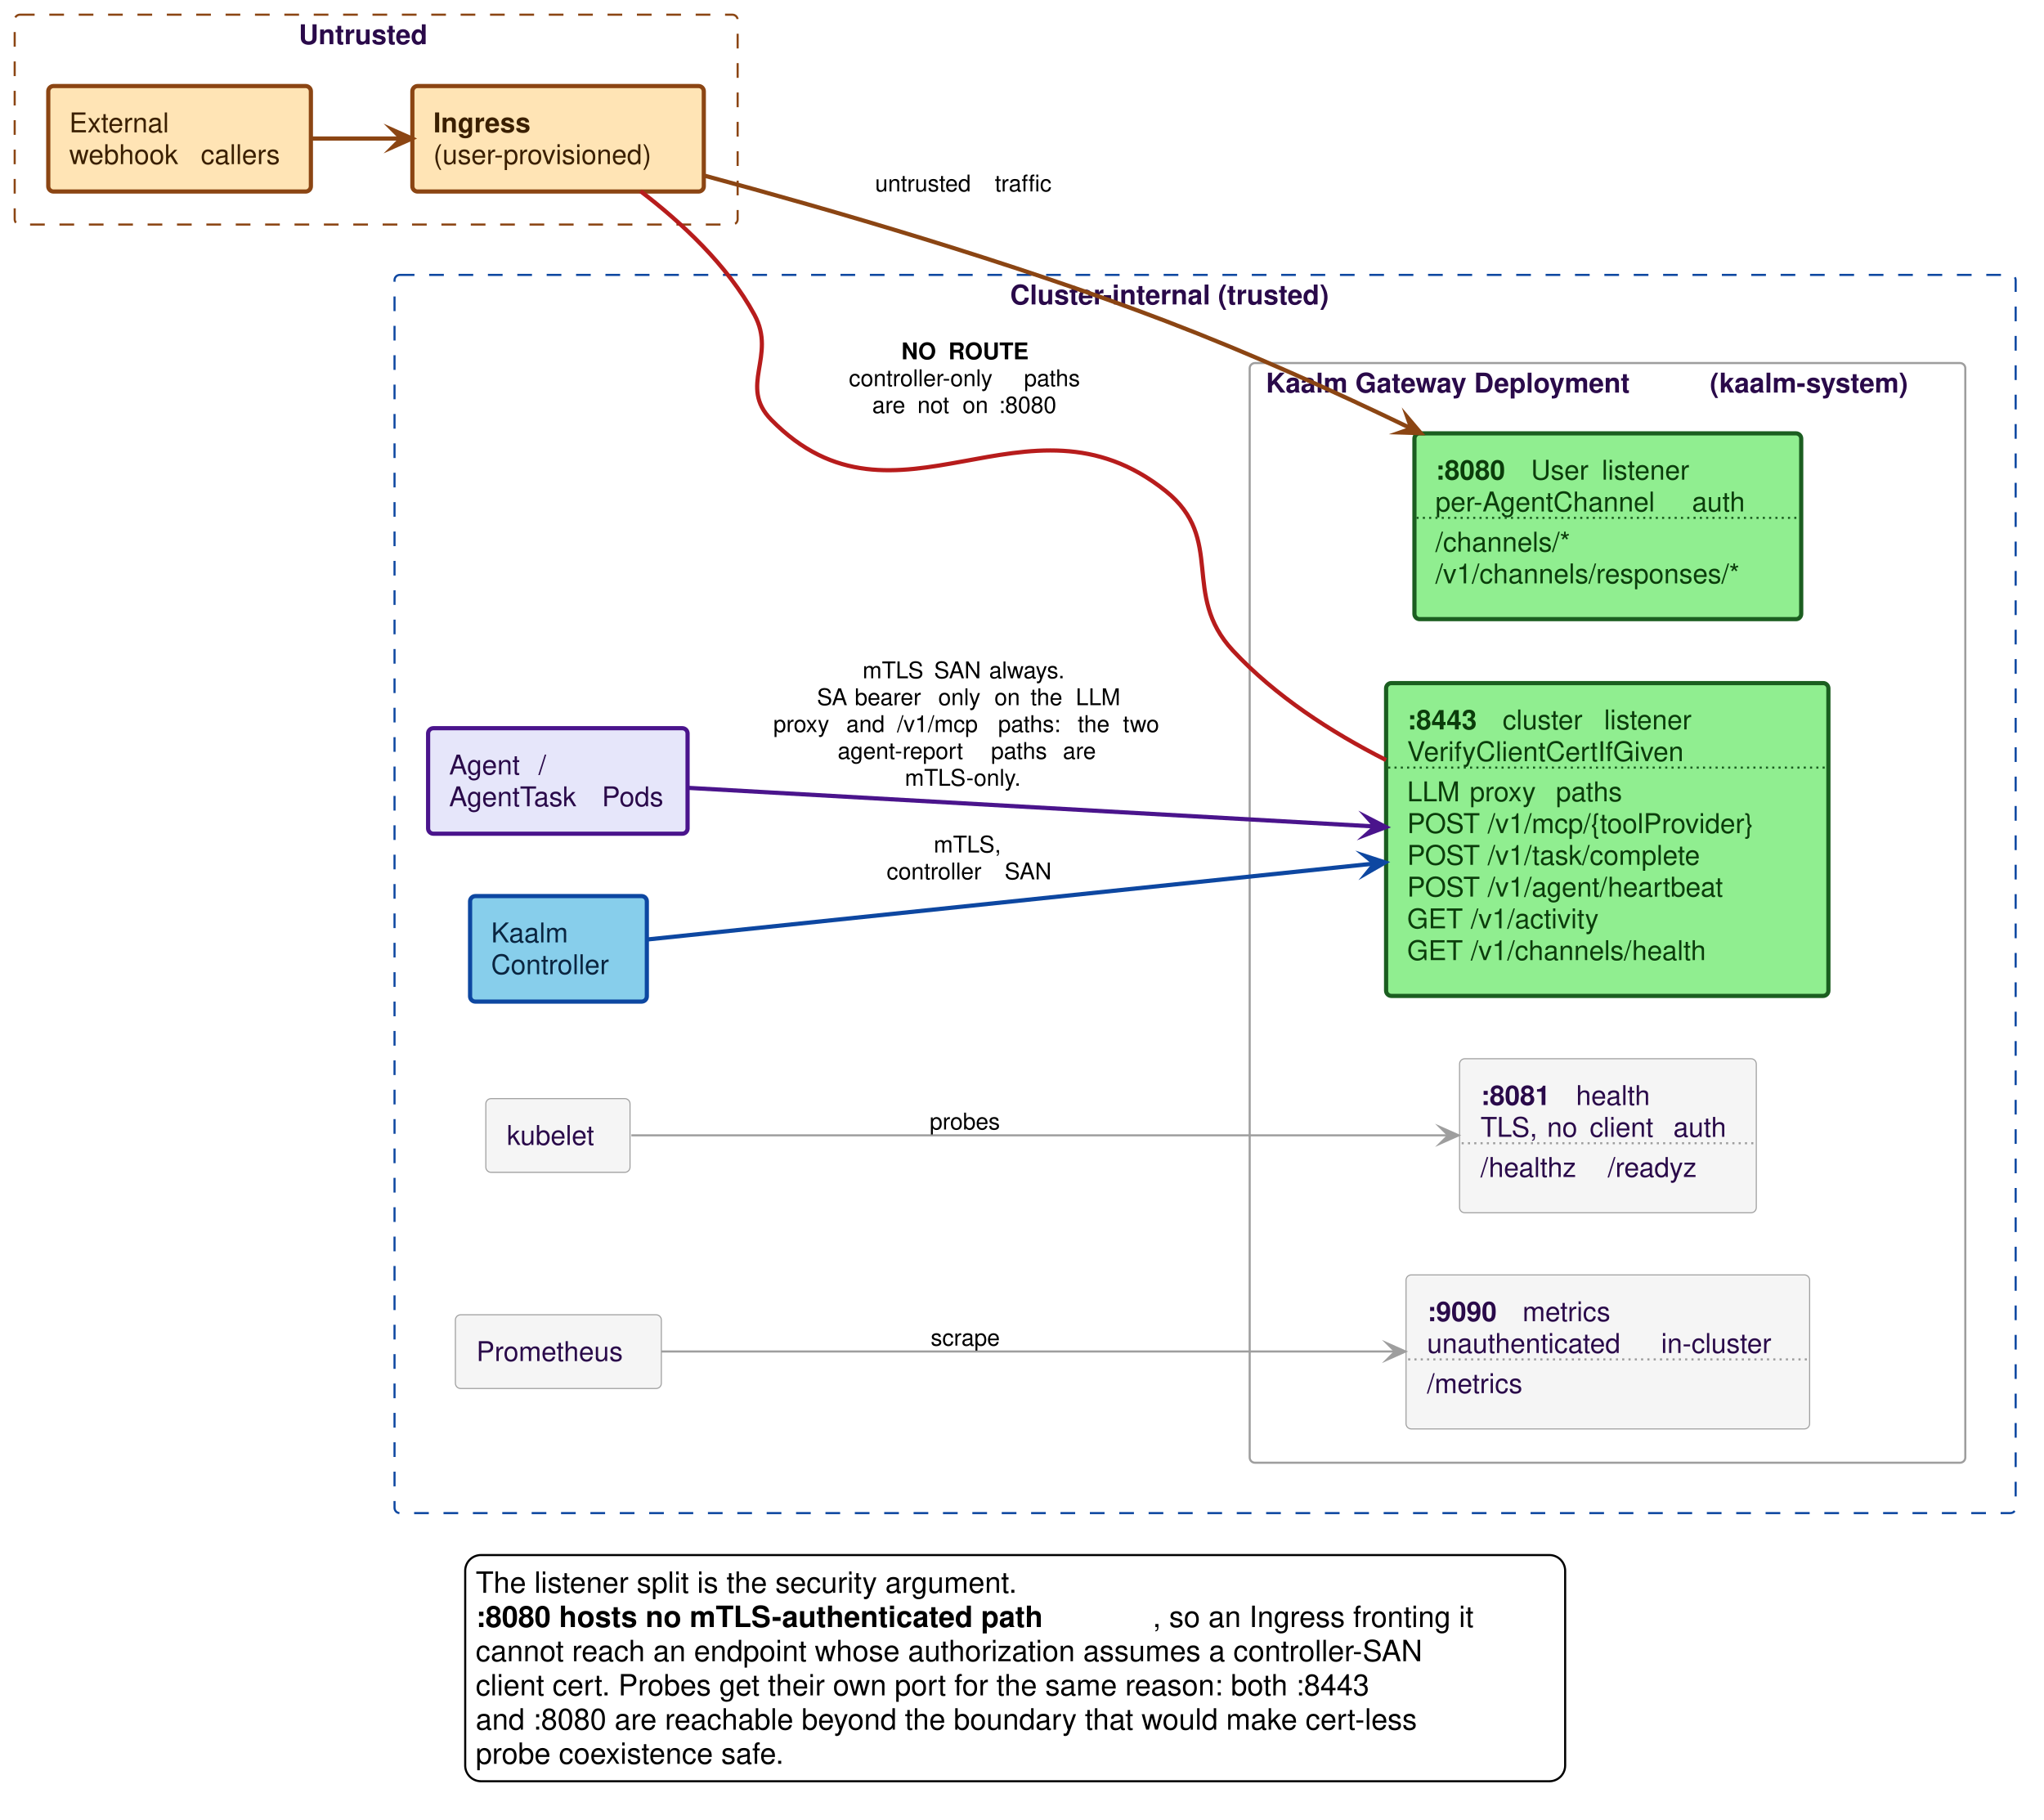
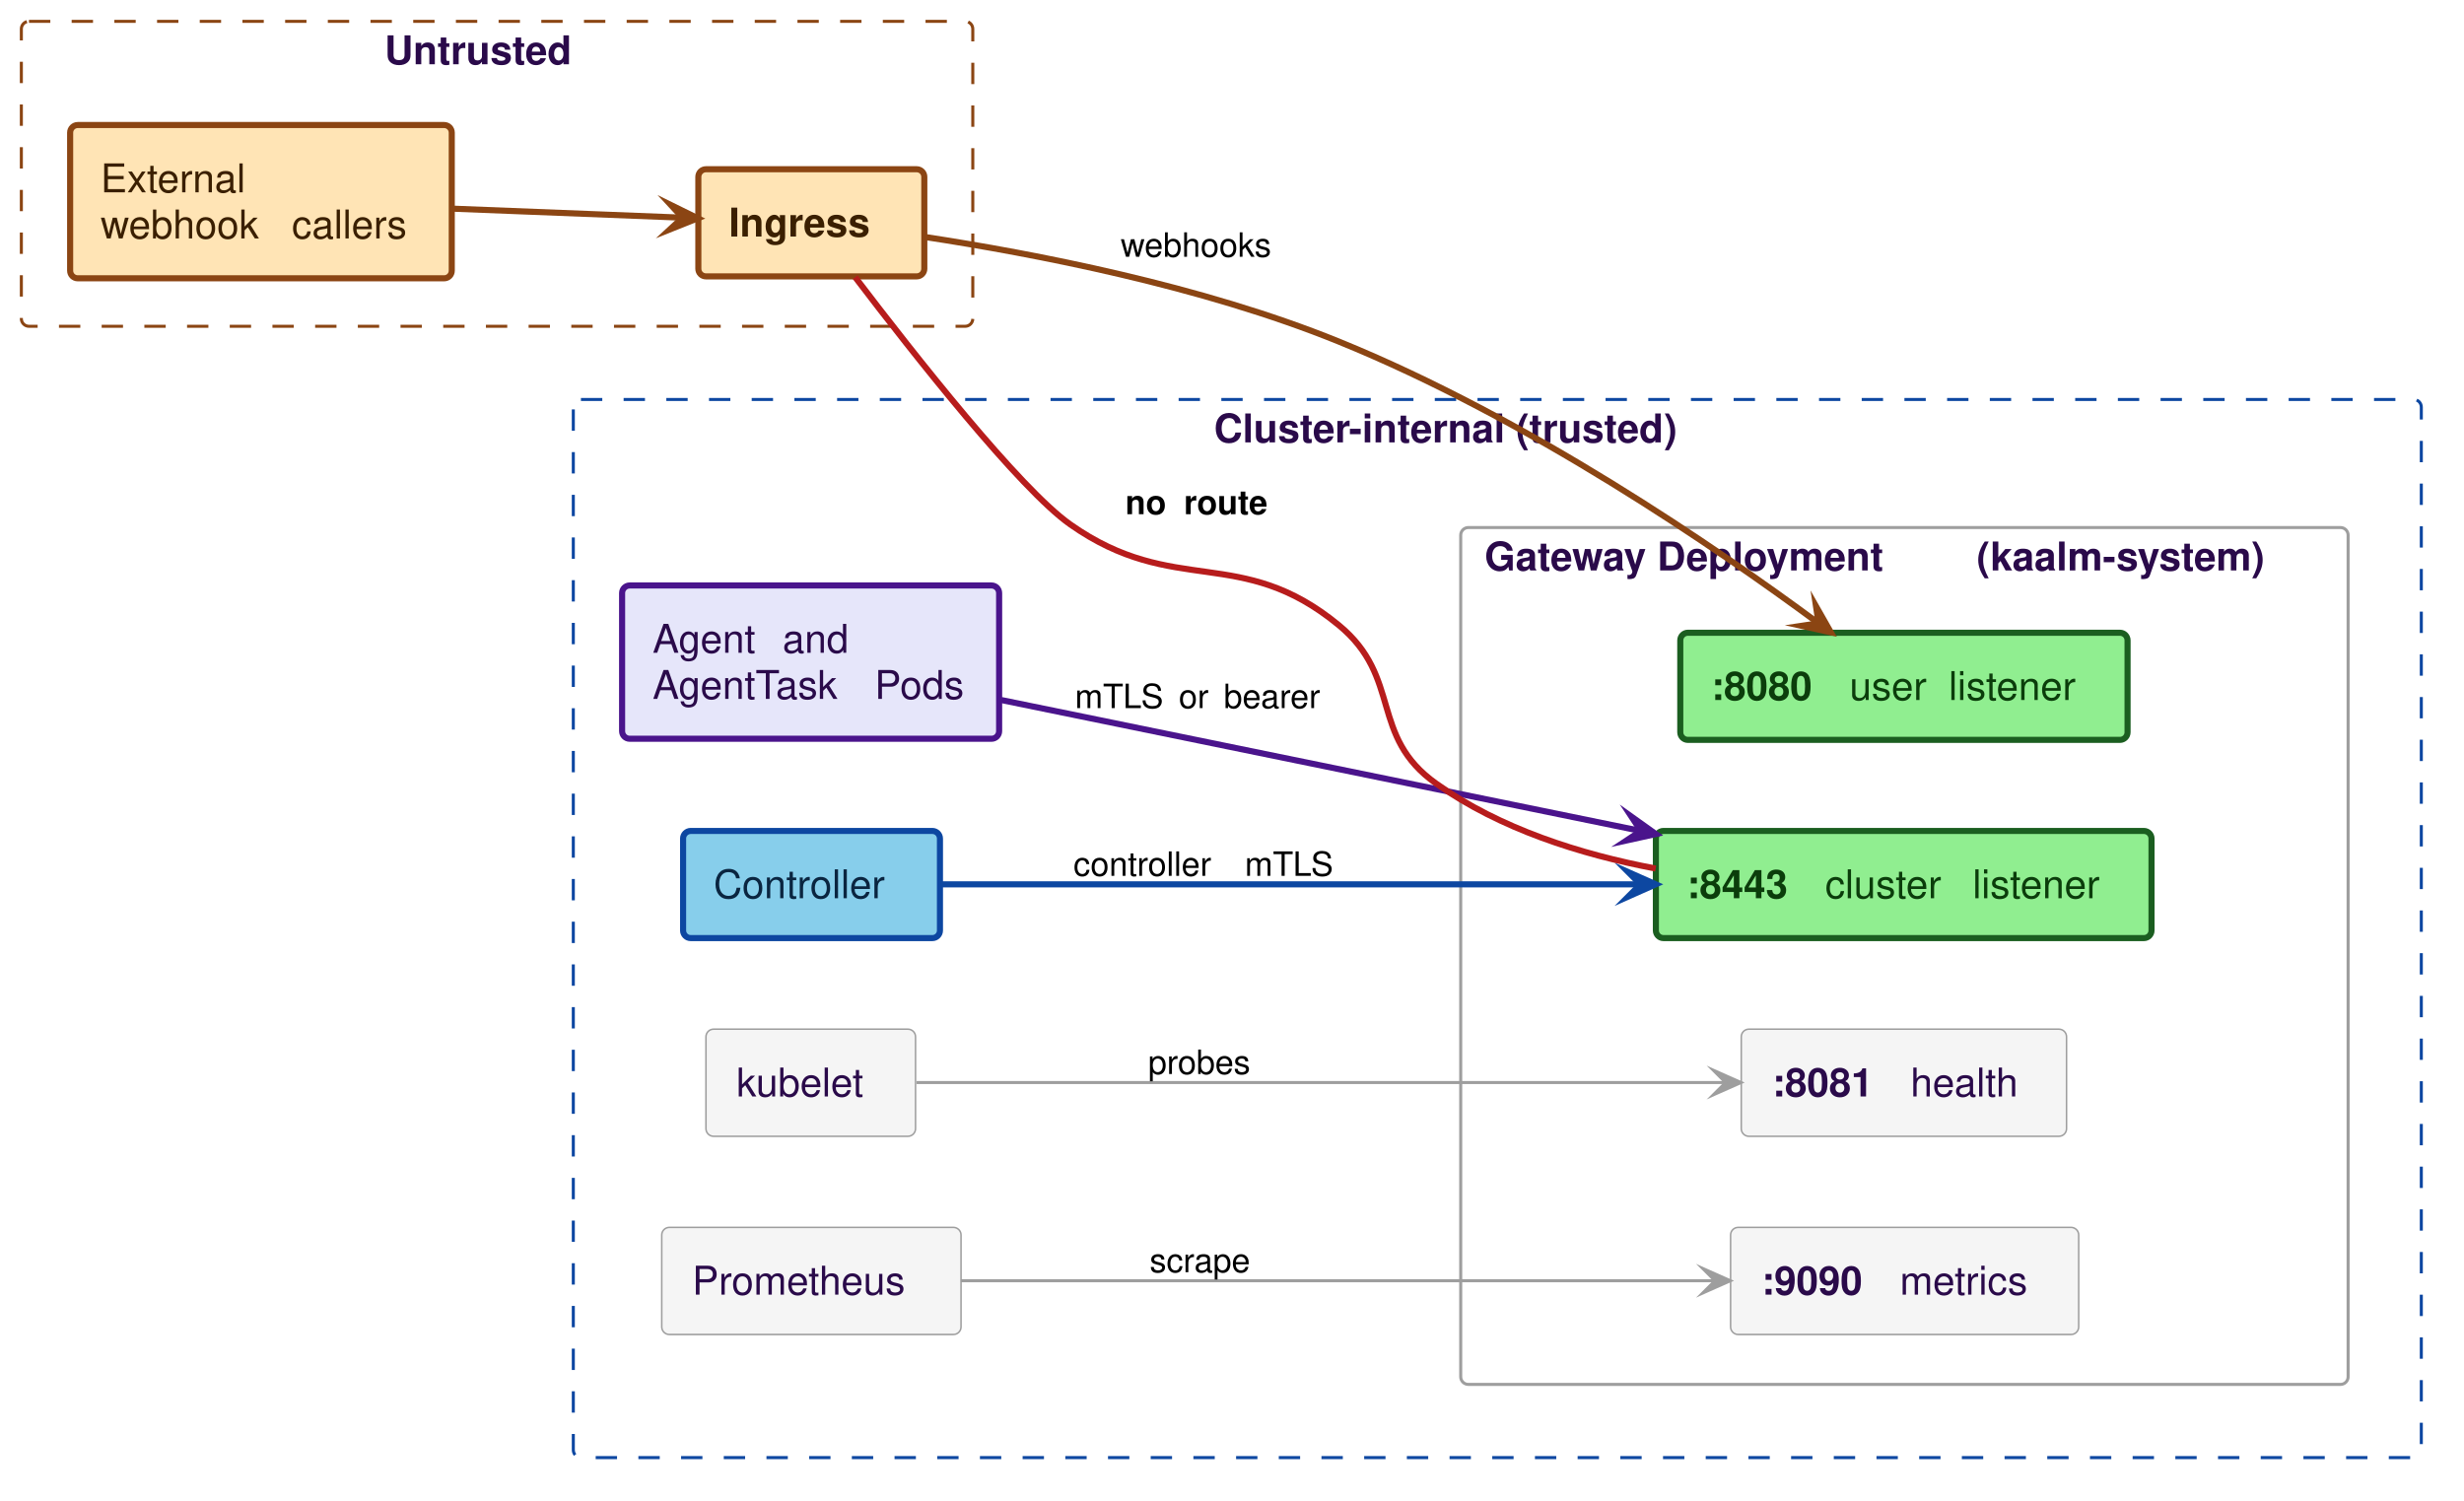
- <svg xmlns="http://www.w3.org/2000/svg" contentStyleType="text/css" data-diagram-type="DESCRIPTION" height="867px" preserveAspectRatio="none" style="width:974px;height:867px;" version="1.1" viewBox="0 0 974 867" width="974px" zoomAndPan="magnify">
+ <svg xmlns="http://www.w3.org/2000/svg" contentStyleType="text/css" data-diagram-type="DESCRIPTION" height="492px" preserveAspectRatio="none" style="width:808px;height:492px;" version="1.1" viewBox="0 0 808 492" width="808px" zoomAndPan="magnify">
  <defs />
  <g>
-     <g class="cluster" data-qualified-name="untrusted" data-source-line="6" id="ent0001">
-       <rect fill="none" height="100" rx="2.5" ry="2.5" style="stroke:#8B4513;stroke-width:1;stroke-dasharray:7,7;" width="344.5" x="7" y="7" />
-       <text fill="#2A0A4A" font-family="Helvetica" font-size="13" font-weight="700" lengthAdjust="spacing" textLength="73.766" x="142.367" y="21.067">Untrusted</text>
+     <g class="cluster" data-qualified-name="untrusted" data-source-line="7" id="ent0001">
+       <rect fill="none" height="100" rx="2.5" ry="2.5" style="stroke:#8B4513;stroke-width:1;stroke-dasharray:7,7;" width="312" x="7" y="7" />
+       <text fill="#2A0A4A" font-family="Helvetica" font-size="13" font-weight="700" lengthAdjust="spacing" textLength="73.766" x="126.117" y="21.067">Untrusted</text>
    </g>
-     <g class="cluster" data-qualified-name="trusted" data-source-line="11" id="ent0004">
-       <rect fill="none" height="590" rx="2.5" ry="2.5" style="stroke:#0D47A1;stroke-width:1;stroke-dasharray:7,7;" width="772.5" x="188" y="131" />
-       <text fill="#2A0A4A" font-family="Helvetica" font-size="13" font-weight="700" lengthAdjust="spacing" textLength="185.828" x="481.336" y="145.067">Cluster-internal (trusted)</text>
+     <g class="cluster" data-qualified-name="trusted" data-source-line="12" id="ent0004">
+       <rect fill="none" height="347" rx="2.5" ry="2.5" style="stroke:#0D47A1;stroke-width:1;stroke-dasharray:7,7;" width="606" x="188" y="131" />
+       <text fill="#2A0A4A" font-family="Helvetica" font-size="13" font-weight="700" lengthAdjust="spacing" textLength="185.828" x="398.086" y="145.067">Cluster-internal (trusted)</text>
    </g>
    <g class="cluster" data-qualified-name="trusted.gw" data-source-line="18" id="ent0009">
-       <rect fill="none" height="524" rx="2.5" ry="2.5" style="stroke:#9E9E9E;stroke-width:1;" width="341" x="595.5" y="173" />
-       <text fill="#2A0A4A" font-family="Helvetica" font-size="13" font-weight="700" lengthAdjust="spacing" textLength="207.01" x="603.233" y="187.067">Kaalm Gateway Deployment</text>
-       <text fill="#2A0A4A" font-family="Helvetica" font-size="13" font-weight="700" lengthAdjust="spacing" textLength="113.998" x="814.769" y="187.067">(kaalm-system)</text>
+       <rect fill="none" height="281" rx="2.5" ry="2.5" style="stroke:#9E9E9E;stroke-width:1;" width="291" x="479" y="173" />
+       <text fill="#2A0A4A" font-family="Helvetica" font-size="13" font-weight="700" lengthAdjust="spacing" textLength="156.863" x="486.807" y="187.067">Gateway Deployment</text>
+       <text fill="#2A0A4A" font-family="Helvetica" font-size="13" font-weight="700" lengthAdjust="spacing" textLength="113.998" x="648.196" y="187.067">(kaalm-system)</text>
    </g>
-     <g class="entity" data-qualified-name="untrusted.ext" data-source-line="7" id="ent0002">
+     <g class="entity" data-qualified-name="untrusted.ext" data-source-line="8" id="ent0002">
      <rect fill="#FFE4B5" height="50.266" rx="2.5" ry="2.5" style="stroke:#8B4513;stroke-width:2;" width="125.143" x="23" y="41" />
      <text fill="#3A1F00" font-family="Helvetica" font-size="13" lengthAdjust="spacing" textLength="54.165" x="33" y="63.067">External</text>
      <text fill="#3A1F00" font-family="Helvetica" font-size="13" lengthAdjust="spacing" textLength="58.557" x="33" y="78.2">webhook</text>
      <text fill="#3A1F00" font-family="Helvetica" font-size="13" lengthAdjust="spacing" textLength="4.132" x="91.557" y="78.2"> </text>
      <text fill="#3A1F00" font-family="Helvetica" font-size="13" lengthAdjust="spacing" textLength="42.453" x="95.689" y="78.2">callers</text>
    </g>
-     <g class="entity" data-qualified-name="untrusted.ing" data-source-line="8" id="ent0003">
-       <rect fill="#FFE4B5" height="50.266" rx="2.5" ry="2.5" style="stroke:#8B4513;stroke-width:2;" width="138.873" x="196.5" y="41" />
-       <text fill="#3A1F00" font-family="Helvetica" font-size="13" font-weight="700" lengthAdjust="spacing" textLength="54.101" x="206.5" y="63.067">Ingress</text>
-       <text fill="#3A1F00" font-family="Helvetica" font-size="13" lengthAdjust="spacing" textLength="118.873" x="206.5" y="78.2">(user-provisioned)</text>
+     <g class="entity" data-qualified-name="untrusted.ing" data-source-line="9" id="ent0003">
+       <rect fill="#FFE4B5" height="35.133" rx="2.5" ry="2.5" style="stroke:#8B4513;stroke-width:2;" width="74.101" x="229" y="55.5" />
+       <text fill="#3A1F00" font-family="Helvetica" font-size="13" font-weight="700" lengthAdjust="spacing" textLength="54.101" x="239" y="77.567">Ingress</text>
    </g>
    <g class="entity" data-qualified-name="trusted.pods" data-source-line="13" id="ent0005">
-       <rect fill="#E6E6FA" height="50.266" rx="2.5" ry="2.5" style="stroke:#4A148C;stroke-width:2;" width="123.638" x="204" y="347" />
-       <text fill="#2A0A4A" font-family="Helvetica" font-size="13" lengthAdjust="spacing" textLength="38.48" x="214" y="369.067">Agent</text>
-       <text fill="#2A0A4A" font-family="Helvetica" font-size="13" lengthAdjust="spacing" textLength="4.132" x="252.48" y="369.067"> </text>
-       <text fill="#2A0A4A" font-family="Helvetica" font-size="13" lengthAdjust="spacing" textLength="4.38" x="256.612" y="369.067">/</text>
-       <text fill="#2A0A4A" font-family="Helvetica" font-size="13" lengthAdjust="spacing" textLength="68.688" x="214" y="384.2">AgentTask</text>
-       <text fill="#2A0A4A" font-family="Helvetica" font-size="13" lengthAdjust="spacing" textLength="4.132" x="282.688" y="384.2"> </text>
-       <text fill="#2A0A4A" font-family="Helvetica" font-size="13" lengthAdjust="spacing" textLength="30.818" x="286.82" y="384.2">Pods</text>
+       <rect fill="#E6E6FA" height="50.266" rx="2.5" ry="2.5" style="stroke:#4A148C;stroke-width:2;" width="123.638" x="204" y="192" />
+       <text fill="#2A0A4A" font-family="Helvetica" font-size="13" lengthAdjust="spacing" textLength="38.48" x="214" y="214.067">Agent</text>
+       <text fill="#2A0A4A" font-family="Helvetica" font-size="13" lengthAdjust="spacing" textLength="4.132" x="252.48" y="214.067"> </text>
+       <text fill="#2A0A4A" font-family="Helvetica" font-size="13" lengthAdjust="spacing" textLength="24.457" x="256.612" y="214.067">and</text>
+       <text fill="#2A0A4A" font-family="Helvetica" font-size="13" lengthAdjust="spacing" textLength="68.688" x="214" y="229.2">AgentTask</text>
+       <text fill="#2A0A4A" font-family="Helvetica" font-size="13" lengthAdjust="spacing" textLength="4.132" x="282.688" y="229.2"> </text>
+       <text fill="#2A0A4A" font-family="Helvetica" font-size="13" lengthAdjust="spacing" textLength="30.818" x="286.82" y="229.2">Pods</text>
    </g>
    <g class="entity" data-qualified-name="trusted.ctrl" data-source-line="14" id="ent0006">
-       <rect fill="#87CEEB" height="50.266" rx="2.5" ry="2.5" style="stroke:#0D47A1;stroke-width:2;" width="84.232" x="224" y="427" />
-       <text fill="#0A2540" font-family="Helvetica" font-size="13" lengthAdjust="spacing" textLength="40.733" x="234" y="449.067">Kaalm</text>
-       <text fill="#0A2540" font-family="Helvetica" font-size="13" lengthAdjust="spacing" textLength="64.232" x="234" y="464.2">Controller</text>
+       <rect fill="#87CEEB" height="35.133" rx="2.5" ry="2.5" style="stroke:#0D47A1;stroke-width:2;" width="84.232" x="224" y="272.5" />
+       <text fill="#0A2540" font-family="Helvetica" font-size="13" lengthAdjust="spacing" textLength="64.232" x="234" y="294.567">Controller</text>
    </g>
    <g class="entity" data-qualified-name="trusted.kubelet" data-source-line="15" id="ent0007">
-       <rect fill="#F5F5F5" height="35.133" rx="2.5" ry="2.5" style="stroke:#9E9E9E;stroke-width:0.5;" width="68.725" x="231.5" y="523.5" />
-       <text fill="#2A0A4A" font-family="Helvetica" font-size="13" lengthAdjust="spacing" textLength="48.725" x="241.5" y="545.567">kubelet</text>
+       <rect fill="#F5F5F5" height="35.133" rx="2.5" ry="2.5" style="stroke:#9E9E9E;stroke-width:0.5;" width="68.725" x="231.5" y="337.5" />
+       <text fill="#2A0A4A" font-family="Helvetica" font-size="13" lengthAdjust="spacing" textLength="48.725" x="241.5" y="359.567">kubelet</text>
    </g>
    <g class="entity" data-qualified-name="trusted.prom" data-source-line="16" id="ent0008">
-       <rect fill="#F5F5F5" height="35.133" rx="2.5" ry="2.5" style="stroke:#9E9E9E;stroke-width:0.5;" width="98.146" x="217" y="626.5" />
-       <text fill="#2A0A4A" font-family="Helvetica" font-size="13" lengthAdjust="spacing" textLength="78.146" x="227" y="648.567">Prometheus</text>
+       <rect fill="#F5F5F5" height="35.133" rx="2.5" ry="2.5" style="stroke:#9E9E9E;stroke-width:0.5;" width="98.146" x="217" y="402.5" />
+       <text fill="#2A0A4A" font-family="Helvetica" font-size="13" lengthAdjust="spacing" textLength="78.146" x="227" y="424.567">Prometheus</text>
    </g>
-     <g class="entity" data-qualified-name="trusted.gw.p8443" data-source-line="19" id="ent0010">
-       <rect fill="#90EE90" height="149.062" rx="2.5" ry="2.5" style="stroke:#1B5E20;stroke-width:2;" width="210.76" x="660.5" y="325.5" />
-       <text fill="#0B3D0B" font-family="Helvetica" font-size="13" font-weight="700" lengthAdjust="spacing" textLength="41.38" x="670.5" y="347.567">:8443</text>
-       <text fill="#0B3D0B" font-family="Helvetica" font-size="13" lengthAdjust="spacing" textLength="4.132" x="711.88" y="347.567"> </text>
-       <text fill="#0B3D0B" font-family="Helvetica" font-size="13" lengthAdjust="spacing" textLength="44.211" x="716.013" y="347.567">cluster</text>
-       <text fill="#0B3D0B" font-family="Helvetica" font-size="13" lengthAdjust="spacing" textLength="4.132" x="760.224" y="347.567"> </text>
-       <text fill="#0B3D0B" font-family="Helvetica" font-size="13" lengthAdjust="spacing" textLength="48.674" x="764.356" y="347.567">listener</text>
-       <text fill="#0B3D0B" font-family="Helvetica" font-size="13" lengthAdjust="spacing" textLength="149.297" x="670.5" y="362.7">VerifyClientCertIfGiven</text>
-       <line style="stroke:#1B5E20;stroke-width:1;stroke-dasharray:1,2;" x1="661.5" x2="870.26" y1="365.766" y2="365.766" />
-       <text fill="#0B3D0B" font-family="Helvetica" font-size="13" lengthAdjust="spacing" textLength="25.702" x="670.5" y="381.832">LLM</text>
-       <text fill="#0B3D0B" font-family="Helvetica" font-size="13" lengthAdjust="spacing" textLength="4.132" x="696.202" y="381.832"> </text>
-       <text fill="#0B3D0B" font-family="Helvetica" font-size="13" lengthAdjust="spacing" textLength="36.937" x="700.334" y="381.832">proxy</text>
-       <text fill="#0B3D0B" font-family="Helvetica" font-size="13" lengthAdjust="spacing" textLength="4.132" x="737.271" y="381.832"> </text>
-       <text fill="#0B3D0B" font-family="Helvetica" font-size="13" lengthAdjust="spacing" textLength="36.328" x="741.403" y="381.832">paths</text>
-       <text fill="#0B3D0B" font-family="Helvetica" font-size="13" lengthAdjust="spacing" textLength="34.265" x="670.5" y="396.965">POST</text>
-       <text fill="#0B3D0B" font-family="Helvetica" font-size="13" lengthAdjust="spacing" textLength="4.132" x="704.765" y="396.965"> </text>
-       <text fill="#0B3D0B" font-family="Helvetica" font-size="13" lengthAdjust="spacing" textLength="152.363" x="708.897" y="396.965">/v1/mcp/{toolProvider}</text>
-       <text fill="#0B3D0B" font-family="Helvetica" font-size="13" lengthAdjust="spacing" textLength="34.265" x="670.5" y="412.098">POST</text>
-       <text fill="#0B3D0B" font-family="Helvetica" font-size="13" lengthAdjust="spacing" textLength="4.132" x="704.765" y="412.098"> </text>
-       <text fill="#0B3D0B" font-family="Helvetica" font-size="13" lengthAdjust="spacing" textLength="117.19" x="708.897" y="412.098">/v1/task/complete</text>
-       <text fill="#0B3D0B" font-family="Helvetica" font-size="13" lengthAdjust="spacing" textLength="34.265" x="670.5" y="427.231">POST</text>
-       <text fill="#0B3D0B" font-family="Helvetica" font-size="13" lengthAdjust="spacing" textLength="4.132" x="704.765" y="427.231"> </text>
-       <text fill="#0B3D0B" font-family="Helvetica" font-size="13" lengthAdjust="spacing" textLength="130.616" x="708.897" y="427.231">/v1/agent/heartbeat</text>
-       <text fill="#0B3D0B" font-family="Helvetica" font-size="13" lengthAdjust="spacing" textLength="26.229" x="670.5" y="442.364">GET</text>
-       <text fill="#0B3D0B" font-family="Helvetica" font-size="13" lengthAdjust="spacing" textLength="4.132" x="696.729" y="442.364"> </text>
-       <text fill="#0B3D0B" font-family="Helvetica" font-size="13" lengthAdjust="spacing" textLength="72.643" x="700.861" y="442.364">/v1/activity</text>
-       <text fill="#0B3D0B" font-family="Helvetica" font-size="13" lengthAdjust="spacing" textLength="26.229" x="670.5" y="457.497">GET</text>
-       <text fill="#0B3D0B" font-family="Helvetica" font-size="13" lengthAdjust="spacing" textLength="4.132" x="696.729" y="457.497"> </text>
-       <text fill="#0B3D0B" font-family="Helvetica" font-size="13" lengthAdjust="spacing" textLength="128.47" x="700.861" y="457.497">/v1/channels/health</text>
+     <g class="entity" data-qualified-name="trusted.gw.p8080" data-source-line="19" id="ent0010">
+       <rect fill="#90EE90" height="35.133" rx="2.5" ry="2.5" style="stroke:#1B5E20;stroke-width:2;" width="146.674" x="551" y="207.5" />
+       <text fill="#0B3D0B" font-family="Helvetica" font-size="13" font-weight="700" lengthAdjust="spacing" textLength="41.38" x="561" y="229.567">:8080</text>
+       <text fill="#0B3D0B" font-family="Helvetica" font-size="13" lengthAdjust="spacing" textLength="4.132" x="602.38" y="229.567"> </text>
+       <text fill="#0B3D0B" font-family="Helvetica" font-size="13" lengthAdjust="spacing" textLength="28.355" x="606.513" y="229.567">user</text>
+       <text fill="#0B3D0B" font-family="Helvetica" font-size="13" lengthAdjust="spacing" textLength="4.132" x="634.868" y="229.567"> </text>
+       <text fill="#0B3D0B" font-family="Helvetica" font-size="13" lengthAdjust="spacing" textLength="48.674" x="639" y="229.567">listener</text>
    </g>
-     <g class="entity" data-qualified-name="trusted.gw.p8080" data-source-line="20" id="ent0011">
-       <rect fill="#90EE90" height="88.531" rx="2.5" ry="2.5" style="stroke:#1B5E20;stroke-width:2;" width="184.303" x="674" y="206.5" />
-       <text fill="#0B3D0B" font-family="Helvetica" font-size="13" font-weight="700" lengthAdjust="spacing" textLength="41.38" x="684" y="228.567">:8080</text>
-       <text fill="#0B3D0B" font-family="Helvetica" font-size="13" lengthAdjust="spacing" textLength="4.132" x="725.38" y="228.567"> </text>
-       <text fill="#0B3D0B" font-family="Helvetica" font-size="13" lengthAdjust="spacing" textLength="29.631" x="729.513" y="228.567">User</text>
-       <text fill="#0B3D0B" font-family="Helvetica" font-size="13" lengthAdjust="spacing" textLength="4.132" x="759.144" y="228.567"> </text>
-       <text fill="#0B3D0B" font-family="Helvetica" font-size="13" lengthAdjust="spacing" textLength="48.674" x="763.276" y="228.567">listener</text>
-       <text fill="#0B3D0B" font-family="Helvetica" font-size="13" lengthAdjust="spacing" textLength="118.136" x="684" y="243.7">per-AgentChannel</text>
-       <text fill="#0B3D0B" font-family="Helvetica" font-size="13" lengthAdjust="spacing" textLength="4.132" x="802.136" y="243.7"> </text>
-       <text fill="#0B3D0B" font-family="Helvetica" font-size="13" lengthAdjust="spacing" textLength="29.542" x="806.269" y="243.7">auth</text>
-       <line style="stroke:#1B5E20;stroke-width:1;stroke-dasharray:1,2;" x1="675" x2="857.303" y1="246.766" y2="246.766" />
-       <text fill="#0B3D0B" font-family="Helvetica" font-size="13" lengthAdjust="spacing" textLength="73.474" x="684" y="262.832">/channels/*</text>
-       <text fill="#0B3D0B" font-family="Helvetica" font-size="13" lengthAdjust="spacing" textLength="164.303" x="684" y="277.965">/v1/channels/responses/*</text>
+     <g class="entity" data-qualified-name="trusted.gw.p8443" data-source-line="20" id="ent0011">
+       <rect fill="#90EE90" height="35.133" rx="2.5" ry="2.5" style="stroke:#1B5E20;stroke-width:2;" width="162.53" x="543" y="272.5" />
+       <text fill="#0B3D0B" font-family="Helvetica" font-size="13" font-weight="700" lengthAdjust="spacing" textLength="41.38" x="553" y="294.567">:8443</text>
+       <text fill="#0B3D0B" font-family="Helvetica" font-size="13" lengthAdjust="spacing" textLength="4.132" x="594.38" y="294.567"> </text>
+       <text fill="#0B3D0B" font-family="Helvetica" font-size="13" lengthAdjust="spacing" textLength="44.211" x="598.513" y="294.567">cluster</text>
+       <text fill="#0B3D0B" font-family="Helvetica" font-size="13" lengthAdjust="spacing" textLength="4.132" x="642.724" y="294.567"> </text>
+       <text fill="#0B3D0B" font-family="Helvetica" font-size="13" lengthAdjust="spacing" textLength="48.674" x="646.856" y="294.567">listener</text>
    </g>
    <g class="entity" data-qualified-name="trusted.gw.p8081" data-source-line="21" id="ent0012">
-       <rect fill="#F5F5F5" height="73.398" rx="2.5" ry="2.5" style="stroke:#9E9E9E;stroke-width:0.5;" width="141.405" x="695.5" y="504.5" />
-       <text fill="#2A0A4A" font-family="Helvetica" font-size="13" font-weight="700" lengthAdjust="spacing" textLength="41.38" x="705.5" y="526.567">:8081</text>
-       <text fill="#2A0A4A" font-family="Helvetica" font-size="13" lengthAdjust="spacing" textLength="4.132" x="746.88" y="526.567"> </text>
-       <text fill="#2A0A4A" font-family="Helvetica" font-size="13" lengthAdjust="spacing" textLength="41.152" x="751.013" y="526.567">health</text>
-       <text fill="#2A0A4A" font-family="Helvetica" font-size="13" lengthAdjust="spacing" textLength="27.568" x="705.5" y="541.7">TLS,</text>
-       <text fill="#2A0A4A" font-family="Helvetica" font-size="13" lengthAdjust="spacing" textLength="4.132" x="733.068" y="541.7"> </text>
-       <text fill="#2A0A4A" font-family="Helvetica" font-size="13" lengthAdjust="spacing" textLength="16.193" x="737.2" y="541.7">no</text>
-       <text fill="#2A0A4A" font-family="Helvetica" font-size="13" lengthAdjust="spacing" textLength="4.132" x="753.393" y="541.7"> </text>
-       <text fill="#2A0A4A" font-family="Helvetica" font-size="13" lengthAdjust="spacing" textLength="35.706" x="757.525" y="541.7">client</text>
-       <text fill="#2A0A4A" font-family="Helvetica" font-size="13" lengthAdjust="spacing" textLength="4.132" x="793.231" y="541.7"> </text>
-       <text fill="#2A0A4A" font-family="Helvetica" font-size="13" lengthAdjust="spacing" textLength="29.542" x="797.363" y="541.7">auth</text>
-       <line style="stroke:#9E9E9E;stroke-width:1;stroke-dasharray:1,2;" x1="696.5" x2="835.905" y1="544.766" y2="544.766" />
-       <text fill="#2A0A4A" font-family="Helvetica" font-size="13" lengthAdjust="spacing" textLength="52.355" x="705.5" y="560.832">/healthz</text>
-       <text fill="#2A0A4A" font-family="Helvetica" font-size="13" lengthAdjust="spacing" textLength="8.265" x="757.856" y="560.832">  </text>
-       <text fill="#2A0A4A" font-family="Helvetica" font-size="13" lengthAdjust="spacing" textLength="48.458" x="766.12" y="560.832">/readyz</text>
+       <rect fill="#F5F5F5" height="35.133" rx="2.5" ry="2.5" style="stroke:#9E9E9E;stroke-width:0.5;" width="106.665" x="571" y="337.5" />
+       <text fill="#2A0A4A" font-family="Helvetica" font-size="13" font-weight="700" lengthAdjust="spacing" textLength="41.38" x="581" y="359.567">:8081</text>
+       <text fill="#2A0A4A" font-family="Helvetica" font-size="13" lengthAdjust="spacing" textLength="4.132" x="622.38" y="359.567"> </text>
+       <text fill="#2A0A4A" font-family="Helvetica" font-size="13" lengthAdjust="spacing" textLength="41.152" x="626.513" y="359.567">health</text>
    </g>
    <g class="entity" data-qualified-name="trusted.gw.p9090" data-source-line="22" id="ent0013">
-       <rect fill="#F5F5F5" height="73.398" rx="2.5" ry="2.5" style="stroke:#9E9E9E;stroke-width:0.5;" width="192.314" x="670" y="607.5" />
-       <text fill="#2A0A4A" font-family="Helvetica" font-size="13" font-weight="700" lengthAdjust="spacing" textLength="41.38" x="680" y="629.567">:9090</text>
-       <text fill="#2A0A4A" font-family="Helvetica" font-size="13" lengthAdjust="spacing" textLength="4.132" x="721.38" y="629.567"> </text>
-       <text fill="#2A0A4A" font-family="Helvetica" font-size="13" lengthAdjust="spacing" textLength="48.636" x="725.513" y="629.567">metrics</text>
-       <text fill="#2A0A4A" font-family="Helvetica" font-size="13" lengthAdjust="spacing" textLength="107.428" x="680" y="644.7">unauthenticated</text>
-       <text fill="#2A0A4A" font-family="Helvetica" font-size="13" lengthAdjust="spacing" textLength="4.132" x="787.428" y="644.7"> </text>
-       <text fill="#2A0A4A" font-family="Helvetica" font-size="13" lengthAdjust="spacing" textLength="60.753" x="791.56" y="644.7">in-cluster</text>
-       <line style="stroke:#9E9E9E;stroke-width:1;stroke-dasharray:1,2;" x1="671" x2="861.313" y1="647.766" y2="647.766" />
-       <text fill="#2A0A4A" font-family="Helvetica" font-size="13" lengthAdjust="spacing" textLength="53.016" x="680" y="663.832">/metrics</text>
+       <rect fill="#F5F5F5" height="35.133" rx="2.5" ry="2.5" style="stroke:#9E9E9E;stroke-width:0.5;" width="114.148" x="567.5" y="402.5" />
+       <text fill="#2A0A4A" font-family="Helvetica" font-size="13" font-weight="700" lengthAdjust="spacing" textLength="41.38" x="577.5" y="424.567">:9090</text>
+       <text fill="#2A0A4A" font-family="Helvetica" font-size="13" lengthAdjust="spacing" textLength="4.132" x="618.88" y="424.567"> </text>
+       <text fill="#2A0A4A" font-family="Helvetica" font-size="13" lengthAdjust="spacing" textLength="48.636" x="623.013" y="424.567">metrics</text>
    </g>
    <g class="link" data-entity-1="ent0002" data-entity-2="ent0003" data-link-type="dependency" data-source-line="26" id="lnk14">
-       <path d="M148.18,66 C163.7,66 175.45,66 191.29,66" fill="none" id="ext-to-ing" style="stroke:#8B4513;stroke-width:2;" />
-       <polygon fill="#8B4513" points="196.29,66,187.29,62,191.29,66,187.29,70,196.29,66" style="stroke:#8B4513;stroke-width:2;stroke-linejoin:miter;stroke-miterlimit:10;" />
+       <path d="M148.18,68.42 C175.09,69.47 200.704,70.473 223.834,71.383" fill="none" id="ext-to-ing" style="stroke:#8B4513;stroke-width:2;" />
+       <polygon fill="#8B4513" points="228.83,71.58,219.994,67.229,223.834,71.383,219.68,75.223,228.83,71.58" style="stroke:#8B4513;stroke-width:2;stroke-linejoin:miter;stroke-miterlimit:10;" />
    </g>
-     <g class="link" data-entity-1="ent0003" data-entity-2="ent0011" data-link-type="dependency" data-source-line="27" id="lnk15">
-       <path d="M335.55,83.66 C394.6,99.59 481.71,124.79 555.5,153 C596.19,168.56 635.527,186.357 672.527,204.216" fill="none" id="ing-to-p8080" style="stroke:#8B4513;stroke-width:2;" />
-       <polygon fill="#8B4513" points="677.03,206.39,670.664,198.875,672.527,204.216,667.186,206.08,677.03,206.39" style="stroke:#8B4513;stroke-width:2;stroke-linejoin:miter;stroke-miterlimit:10;" />
-       <text fill="#000000" font-family="Helvetica" font-size="11" lengthAdjust="spacing" textLength="53.544" x="417" y="91.21">untrusted</text>
-       <text fill="#000000" font-family="Helvetica" font-size="11" lengthAdjust="spacing" textLength="3.497" x="470.544" y="91.21"> </text>
-       <text fill="#000000" font-family="Helvetica" font-size="11" lengthAdjust="spacing" textLength="32.425" x="474.041" y="91.21">traffic</text>
+     <g class="link" data-entity-1="ent0003" data-entity-2="ent0010" data-link-type="dependency" data-source-line="27" id="lnk15">
+       <path d="M303.28,77.71 C338.82,83.12 394.04,93.72 439,112 C501.28,137.33 562.648,179.51 596.347,204.39" fill="none" id="ing-to-p8080" style="stroke:#8B4513;stroke-width:2;" />
+       <polygon fill="#8B4513" points="600.37,207.36,595.505,198.797,596.347,204.39,590.754,205.232,600.37,207.36" style="stroke:#8B4513;stroke-width:2;stroke-linejoin:miter;stroke-miterlimit:10;" />
+       <text fill="#000000" font-family="Helvetica" font-size="11" lengthAdjust="spacing" textLength="55.279" x="367.5" y="84.21">webhooks</text>
    </g>
-     <g class="link" data-entity-1="ent0005" data-entity-2="ent0010" data-link-type="dependency" data-source-line="28" id="lnk16">
-       <path d="M328.06,375.43 C410.79,380.08 554.678,388.18 655.398,393.839" fill="none" id="pods-to-p8443" style="stroke:#4A148C;stroke-width:2;" />
-       <polygon fill="#4A148C" points="660.39,394.12,651.629,389.621,655.398,393.839,651.18,397.609,660.39,394.12" style="stroke:#4A148C;stroke-width:2;stroke-linejoin:miter;stroke-miterlimit:10;" />
-       <text fill="#000000" font-family="Helvetica" font-size="11" lengthAdjust="spacing" textLength="30.545" x="411.044" y="323.21">mTLS</text>
-       <text fill="#000000" font-family="Helvetica" font-size="11" lengthAdjust="spacing" textLength="3.497" x="441.59" y="323.21"> </text>
-       <text fill="#000000" font-family="Helvetica" font-size="11" lengthAdjust="spacing" textLength="22.736" x="445.086" y="323.21">SAN</text>
-       <text fill="#000000" font-family="Helvetica" font-size="11" lengthAdjust="spacing" textLength="3.497" x="467.822" y="323.21"> </text>
-       <text fill="#000000" font-family="Helvetica" font-size="11" lengthAdjust="spacing" textLength="41.272" x="471.319" y="323.21">always.</text>
-       <text fill="#000000" font-family="Helvetica" font-size="11" lengthAdjust="spacing" textLength="14.507" x="389.286" y="336.015">SA</text>
-       <text fill="#000000" font-family="Helvetica" font-size="11" lengthAdjust="spacing" textLength="3.497" x="403.793" y="336.015"> </text>
-       <text fill="#000000" font-family="Helvetica" font-size="11" lengthAdjust="spacing" textLength="36.303" x="407.29" y="336.015">bearer</text>
-       <text fill="#000000" font-family="Helvetica" font-size="11" lengthAdjust="spacing" textLength="3.497" x="443.593" y="336.015"> </text>
-       <text fill="#000000" font-family="Helvetica" font-size="11" lengthAdjust="spacing" textLength="23.268" x="447.09" y="336.015">only</text>
-       <text fill="#000000" font-family="Helvetica" font-size="11" lengthAdjust="spacing" textLength="3.497" x="470.357" y="336.015"> </text>
-       <text fill="#000000" font-family="Helvetica" font-size="11" lengthAdjust="spacing" textLength="13.702" x="473.854" y="336.015">on</text>
-       <text fill="#000000" font-family="Helvetica" font-size="11" lengthAdjust="spacing" textLength="3.497" x="487.556" y="336.015"> </text>
-       <text fill="#000000" font-family="Helvetica" font-size="11" lengthAdjust="spacing" textLength="18.052" x="491.052" y="336.015">the</text>
-       <text fill="#000000" font-family="Helvetica" font-size="11" lengthAdjust="spacing" textLength="3.497" x="509.104" y="336.015"> </text>
-       <text fill="#000000" font-family="Helvetica" font-size="11" lengthAdjust="spacing" textLength="21.748" x="512.601" y="336.015">LLM</text>
-       <text fill="#000000" font-family="Helvetica" font-size="11" lengthAdjust="spacing" textLength="31.254" x="368.5" y="348.82">proxy</text>
-       <text fill="#000000" font-family="Helvetica" font-size="11" lengthAdjust="spacing" textLength="3.497" x="399.754" y="348.82"> </text>
-       <text fill="#000000" font-family="Helvetica" font-size="11" lengthAdjust="spacing" textLength="20.695" x="403.251" y="348.82">and</text>
-       <text fill="#000000" font-family="Helvetica" font-size="11" lengthAdjust="spacing" textLength="3.497" x="423.946" y="348.82"> </text>
-       <text fill="#000000" font-family="Helvetica" font-size="11" lengthAdjust="spacing" textLength="44.666" x="427.442" y="348.82">/v1/mcp</text>
-       <text fill="#000000" font-family="Helvetica" font-size="11" lengthAdjust="spacing" textLength="3.497" x="472.108" y="348.82"> </text>
-       <text fill="#000000" font-family="Helvetica" font-size="11" lengthAdjust="spacing" textLength="34.445" x="475.605" y="348.82">paths:</text>
-       <text fill="#000000" font-family="Helvetica" font-size="11" lengthAdjust="spacing" textLength="3.497" x="510.05" y="348.82"> </text>
-       <text fill="#000000" font-family="Helvetica" font-size="11" lengthAdjust="spacing" textLength="18.052" x="513.546" y="348.82">the</text>
-       <text fill="#000000" font-family="Helvetica" font-size="11" lengthAdjust="spacing" textLength="3.497" x="531.599" y="348.82"> </text>
-       <text fill="#000000" font-family="Helvetica" font-size="11" lengthAdjust="spacing" textLength="20.04" x="535.095" y="348.82">two</text>
-       <text fill="#000000" font-family="Helvetica" font-size="11" lengthAdjust="spacing" textLength="69.582" x="399.145" y="361.625">agent-report</text>
-       <text fill="#000000" font-family="Helvetica" font-size="11" lengthAdjust="spacing" textLength="3.497" x="468.727" y="361.625"> </text>
-       <text fill="#000000" font-family="Helvetica" font-size="11" lengthAdjust="spacing" textLength="30.739" x="472.224" y="361.625">paths</text>
-       <text fill="#000000" font-family="Helvetica" font-size="11" lengthAdjust="spacing" textLength="3.497" x="502.963" y="361.625"> </text>
-       <text fill="#000000" font-family="Helvetica" font-size="11" lengthAdjust="spacing" textLength="18.031" x="506.459" y="361.625">are</text>
-       <text fill="#000000" font-family="Helvetica" font-size="11" lengthAdjust="spacing" textLength="61.279" x="431.178" y="374.429">mTLS-only.</text>
+     <g class="link" data-entity-1="ent0005" data-entity-2="ent0011" data-link-type="dependency" data-source-line="28" id="lnk16">
+       <path d="M328.28,229.55 C387.61,241.7 472.982,259.177 538.082,272.507" fill="none" id="pods-to-p8443" style="stroke:#4A148C;stroke-width:2;" />
+       <polygon fill="#4A148C" points="542.98,273.51,534.965,267.786,538.082,272.507,533.361,275.623,542.98,273.51" style="stroke:#4A148C;stroke-width:2;stroke-linejoin:miter;stroke-miterlimit:10;" />
+       <text fill="#000000" font-family="Helvetica" font-size="11" lengthAdjust="spacing" textLength="30.545" x="352.5" y="232.21">mTLS</text>
+       <text fill="#000000" font-family="Helvetica" font-size="11" lengthAdjust="spacing" textLength="3.497" x="383.045" y="232.21"> </text>
+       <text fill="#000000" font-family="Helvetica" font-size="11" lengthAdjust="spacing" textLength="11.252" x="386.542" y="232.21">or</text>
+       <text fill="#000000" font-family="Helvetica" font-size="11" lengthAdjust="spacing" textLength="3.497" x="397.794" y="232.21"> </text>
+       <text fill="#000000" font-family="Helvetica" font-size="11" lengthAdjust="spacing" textLength="36.303" x="401.291" y="232.21">bearer</text>
    </g>
-     <g class="link" data-entity-1="ent0006" data-entity-2="ent0010" data-link-type="dependency" data-source-line="29" id="lnk17">
-       <path d="M308.18,447.7 C384.61,439.72 545.627,422.909 655.047,411.479" fill="none" id="ctrl-to-p8443" style="stroke:#0D47A1;stroke-width:2;" />
-       <polygon fill="#0D47A1" points="660.02,410.96,650.653,407.917,655.047,411.479,651.484,415.873,660.02,410.96" style="stroke:#0D47A1;stroke-width:2;stroke-linejoin:miter;stroke-miterlimit:10;" />
-       <text fill="#000000" font-family="Helvetica" font-size="11" lengthAdjust="spacing" textLength="34.042" x="444.954" y="406.21">mTLS,</text>
-       <text fill="#000000" font-family="Helvetica" font-size="11" lengthAdjust="spacing" textLength="52.717" x="422.5" y="419.015">controller</text>
-       <text fill="#000000" font-family="Helvetica" font-size="11" lengthAdjust="spacing" textLength="3.497" x="475.217" y="419.015"> </text>
-       <text fill="#000000" font-family="Helvetica" font-size="11" lengthAdjust="spacing" textLength="22.736" x="478.714" y="419.015">SAN</text>
+     <g class="link" data-entity-1="ent0006" data-entity-2="ent0011" data-link-type="dependency" data-source-line="29" id="lnk17">
+       <path d="M308.24,290 C365.43,290 464.99,290 537.95,290" fill="none" id="ctrl-to-p8443" style="stroke:#0D47A1;stroke-width:2;" />
+       <polygon fill="#0D47A1" points="542.95,290,533.95,286,537.95,290,533.95,294,542.95,290" style="stroke:#0D47A1;stroke-width:2;stroke-linejoin:miter;stroke-miterlimit:10;" />
+       <text fill="#000000" font-family="Helvetica" font-size="11" lengthAdjust="spacing" textLength="52.717" x="352" y="287.21">controller</text>
+       <text fill="#000000" font-family="Helvetica" font-size="11" lengthAdjust="spacing" textLength="3.497" x="404.717" y="287.21"> </text>
+       <text fill="#000000" font-family="Helvetica" font-size="11" lengthAdjust="spacing" textLength="30.545" x="408.214" y="287.21">mTLS</text>
    </g>
    <g class="link" data-entity-1="ent0007" data-entity-2="ent0012" data-link-type="dependency" data-source-line="30" id="lnk18">
-       <path d="M300.84,541 C381.51,541 581.5,541 690.07,541" fill="none" id="kubelet-to-p8081" style="stroke:#9E9E9E;stroke-width:1;" />
-       <polygon fill="#9E9E9E" points="695.07,541,686.07,537,690.07,541,686.07,545,695.07,541" style="stroke:#9E9E9E;stroke-width:1;stroke-linejoin:miter;stroke-miterlimit:10;" />
-       <text fill="#000000" font-family="Helvetica" font-size="11" lengthAdjust="spacing" textLength="37.716" x="443" y="538.21">probes</text>
+       <path d="M300.54,355 C362.76,355 491.51,355 565.89,355" fill="none" id="kubelet-to-p8081" style="stroke:#9E9E9E;stroke-width:1;" />
+       <polygon fill="#9E9E9E" points="570.89,355,561.89,351,565.89,355,561.89,359,570.89,355" style="stroke:#9E9E9E;stroke-width:1;stroke-linejoin:miter;stroke-miterlimit:10;" />
+       <text fill="#000000" font-family="Helvetica" font-size="11" lengthAdjust="spacing" textLength="37.716" x="376.5" y="352.21">probes</text>
    </g>
    <g class="link" data-entity-1="ent0008" data-entity-2="ent0013" data-link-type="dependency" data-source-line="31" id="lnk19">
-       <path d="M315.2,644 C396.85,644 558.8,644 664.74,644" fill="none" id="prom-to-p9090" style="stroke:#9E9E9E;stroke-width:1;" />
-       <polygon fill="#9E9E9E" points="669.74,644,660.74,640,664.74,644,660.74,648,669.74,644" style="stroke:#9E9E9E;stroke-width:1;stroke-linejoin:miter;stroke-miterlimit:10;" />
-       <text fill="#000000" font-family="Helvetica" font-size="11" lengthAdjust="spacing" textLength="36.792" x="443.5" y="641.21">scrape</text>
+       <path d="M315.08,420 C380.65,420 492.89,420 562.4,420" fill="none" id="prom-to-p9090" style="stroke:#9E9E9E;stroke-width:1;" />
+       <polygon fill="#9E9E9E" points="567.4,420,558.4,416,562.4,420,558.4,424,567.4,420" style="stroke:#9E9E9E;stroke-width:1;stroke-linejoin:miter;stroke-miterlimit:10;" />
+       <text fill="#000000" font-family="Helvetica" font-size="11" lengthAdjust="spacing" textLength="36.792" x="377" y="417.21">scrape</text>
    </g>
-     <g class="link" data-entity-1="ent0003" data-entity-2="ent0010" data-link-type="association" data-source-line="33" id="lnk20">
-       <path d="M305.21,91.1 C324.59,105.9 346.7,126.34 359.5,150 C370.21,169.79 351.75,183.93 367.5,200 C426.93,260.65 489.24,180.9 555.5,234 C584.1,256.92 562.52,283.18 587.5,310 C607.64,331.61 634.12,348.83 660.47,362.17" fill="none" id="ing-p8443" style="stroke:#B71C1C;stroke-width:2;" />
-       <text fill="#000000" font-family="Helvetica" font-size="11" font-weight="700" lengthAdjust="spacing" textLength="18.557" x="429.516" y="171.21">NO</text>
-       <text fill="#000000" font-family="Helvetica" font-size="11" font-weight="700" lengthAdjust="spacing" textLength="3.83" x="448.073" y="171.21"> </text>
-       <text fill="#000000" font-family="Helvetica" font-size="11" font-weight="700" lengthAdjust="spacing" textLength="41.771" x="451.903" y="171.21">ROUTE</text>
-       <text fill="#000000" font-family="Helvetica" font-size="11" lengthAdjust="spacing" textLength="79.954" x="404.5" y="184.015">controller-only</text>
-       <text fill="#000000" font-family="Helvetica" font-size="11" lengthAdjust="spacing" textLength="3.497" x="484.454" y="184.015"> </text>
-       <text fill="#000000" font-family="Helvetica" font-size="11" lengthAdjust="spacing" textLength="30.739" x="487.951" y="184.015">paths</text>
-       <text fill="#000000" font-family="Helvetica" font-size="11" lengthAdjust="spacing" textLength="18.031" x="415.626" y="196.82">are</text>
-       <text fill="#000000" font-family="Helvetica" font-size="11" lengthAdjust="spacing" textLength="3.497" x="433.657" y="196.82"> </text>
-       <text fill="#000000" font-family="Helvetica" font-size="11" lengthAdjust="spacing" textLength="18.015" x="437.154" y="196.82">not</text>
-       <text fill="#000000" font-family="Helvetica" font-size="11" lengthAdjust="spacing" textLength="3.497" x="455.168" y="196.82"> </text>
-       <text fill="#000000" font-family="Helvetica" font-size="11" lengthAdjust="spacing" textLength="13.702" x="458.665" y="196.82">on</text>
-       <text fill="#000000" font-family="Helvetica" font-size="11" lengthAdjust="spacing" textLength="3.497" x="472.366" y="196.82"> </text>
-       <text fill="#000000" font-family="Helvetica" font-size="11" lengthAdjust="spacing" textLength="31.7" x="475.863" y="196.82">:8080</text>
-     </g>
-     <g class="legend" data-source-line="35">
-       <rect fill="none" height="107.781" rx="7.5" ry="7.5" style="stroke:#000000;stroke-width:1;" width="524.144" x="221.678" y="741" />
-       <text fill="#000000" font-family="Helvetica" font-size="14" lengthAdjust="spacing" textLength="297.821" x="226.678" y="758.995">The listener split is the security argument.</text>
-       <text fill="#000000" font-family="Helvetica" font-size="14" font-weight="700" lengthAdjust="spacing" textLength="322.649" x="226.678" y="775.292">:8080 hosts no mTLS-authenticated path</text>
-       <text fill="#000000" font-family="Helvetica" font-size="14" lengthAdjust="spacing" textLength="175.499" x="549.327" y="775.292">, so an Ingress fronting it</text>
-       <text fill="#000000" font-family="Helvetica" font-size="14" lengthAdjust="spacing" textLength="511.54" x="226.678" y="791.589">cannot reach an endpoint whose authorization assumes a controller-SAN</text>
-       <text fill="#000000" font-family="Helvetica" font-size="14" lengthAdjust="spacing" textLength="489.522" x="226.678" y="807.886">client cert. Probes get their own port for the same reason: both :8443</text>
-       <text fill="#000000" font-family="Helvetica" font-size="14" lengthAdjust="spacing" textLength="514.144" x="226.678" y="824.183">and :8080 are reachable beyond the boundary that would make cert-less</text>
-       <text fill="#000000" font-family="Helvetica" font-size="14" lengthAdjust="spacing" textLength="167.105" x="226.678" y="840.48">probe coexistence safe.</text>
+     <g class="link" data-entity-1="ent0003" data-entity-2="ent0011" data-link-type="association" data-source-line="32" id="lnk20">
+       <path d="M280.43,90.91 C299.62,116.13 334.41,160.33 351,172 C385.17,196.03 406.76,178.45 439,205 C459.95,222.25 448.85,241.32 471,257 C491.89,271.79 518.14,280.16 542.94,284.83" fill="none" id="ing-p8443" style="stroke:#B71C1C;stroke-width:2;" />
+       <text fill="#000000" font-family="Helvetica" font-size="11" lengthAdjust="spacing" textLength="3.497" x="393.627" y="130.21"> </text>
+       <text fill="#000000" font-family="Helvetica" font-size="11" lengthAdjust="spacing" textLength="3.497" x="393.627" y="143.015"> </text>
+       <text fill="#000000" font-family="Helvetica" font-size="11" lengthAdjust="spacing" textLength="3.497" x="393.627" y="155.82"> </text>
+       <text fill="#000000" font-family="Helvetica" font-size="11" font-weight="700" lengthAdjust="spacing" textLength="15.388" x="369" y="168.625">no</text>
+       <text fill="#000000" font-family="Helvetica" font-size="11" font-weight="700" lengthAdjust="spacing" textLength="3.83" x="384.388" y="168.625"> </text>
+       <text fill="#000000" font-family="Helvetica" font-size="11" font-weight="700" lengthAdjust="spacing" textLength="33.532" x="388.218" y="168.625">route</text>
    </g>
  </g>
</svg>
